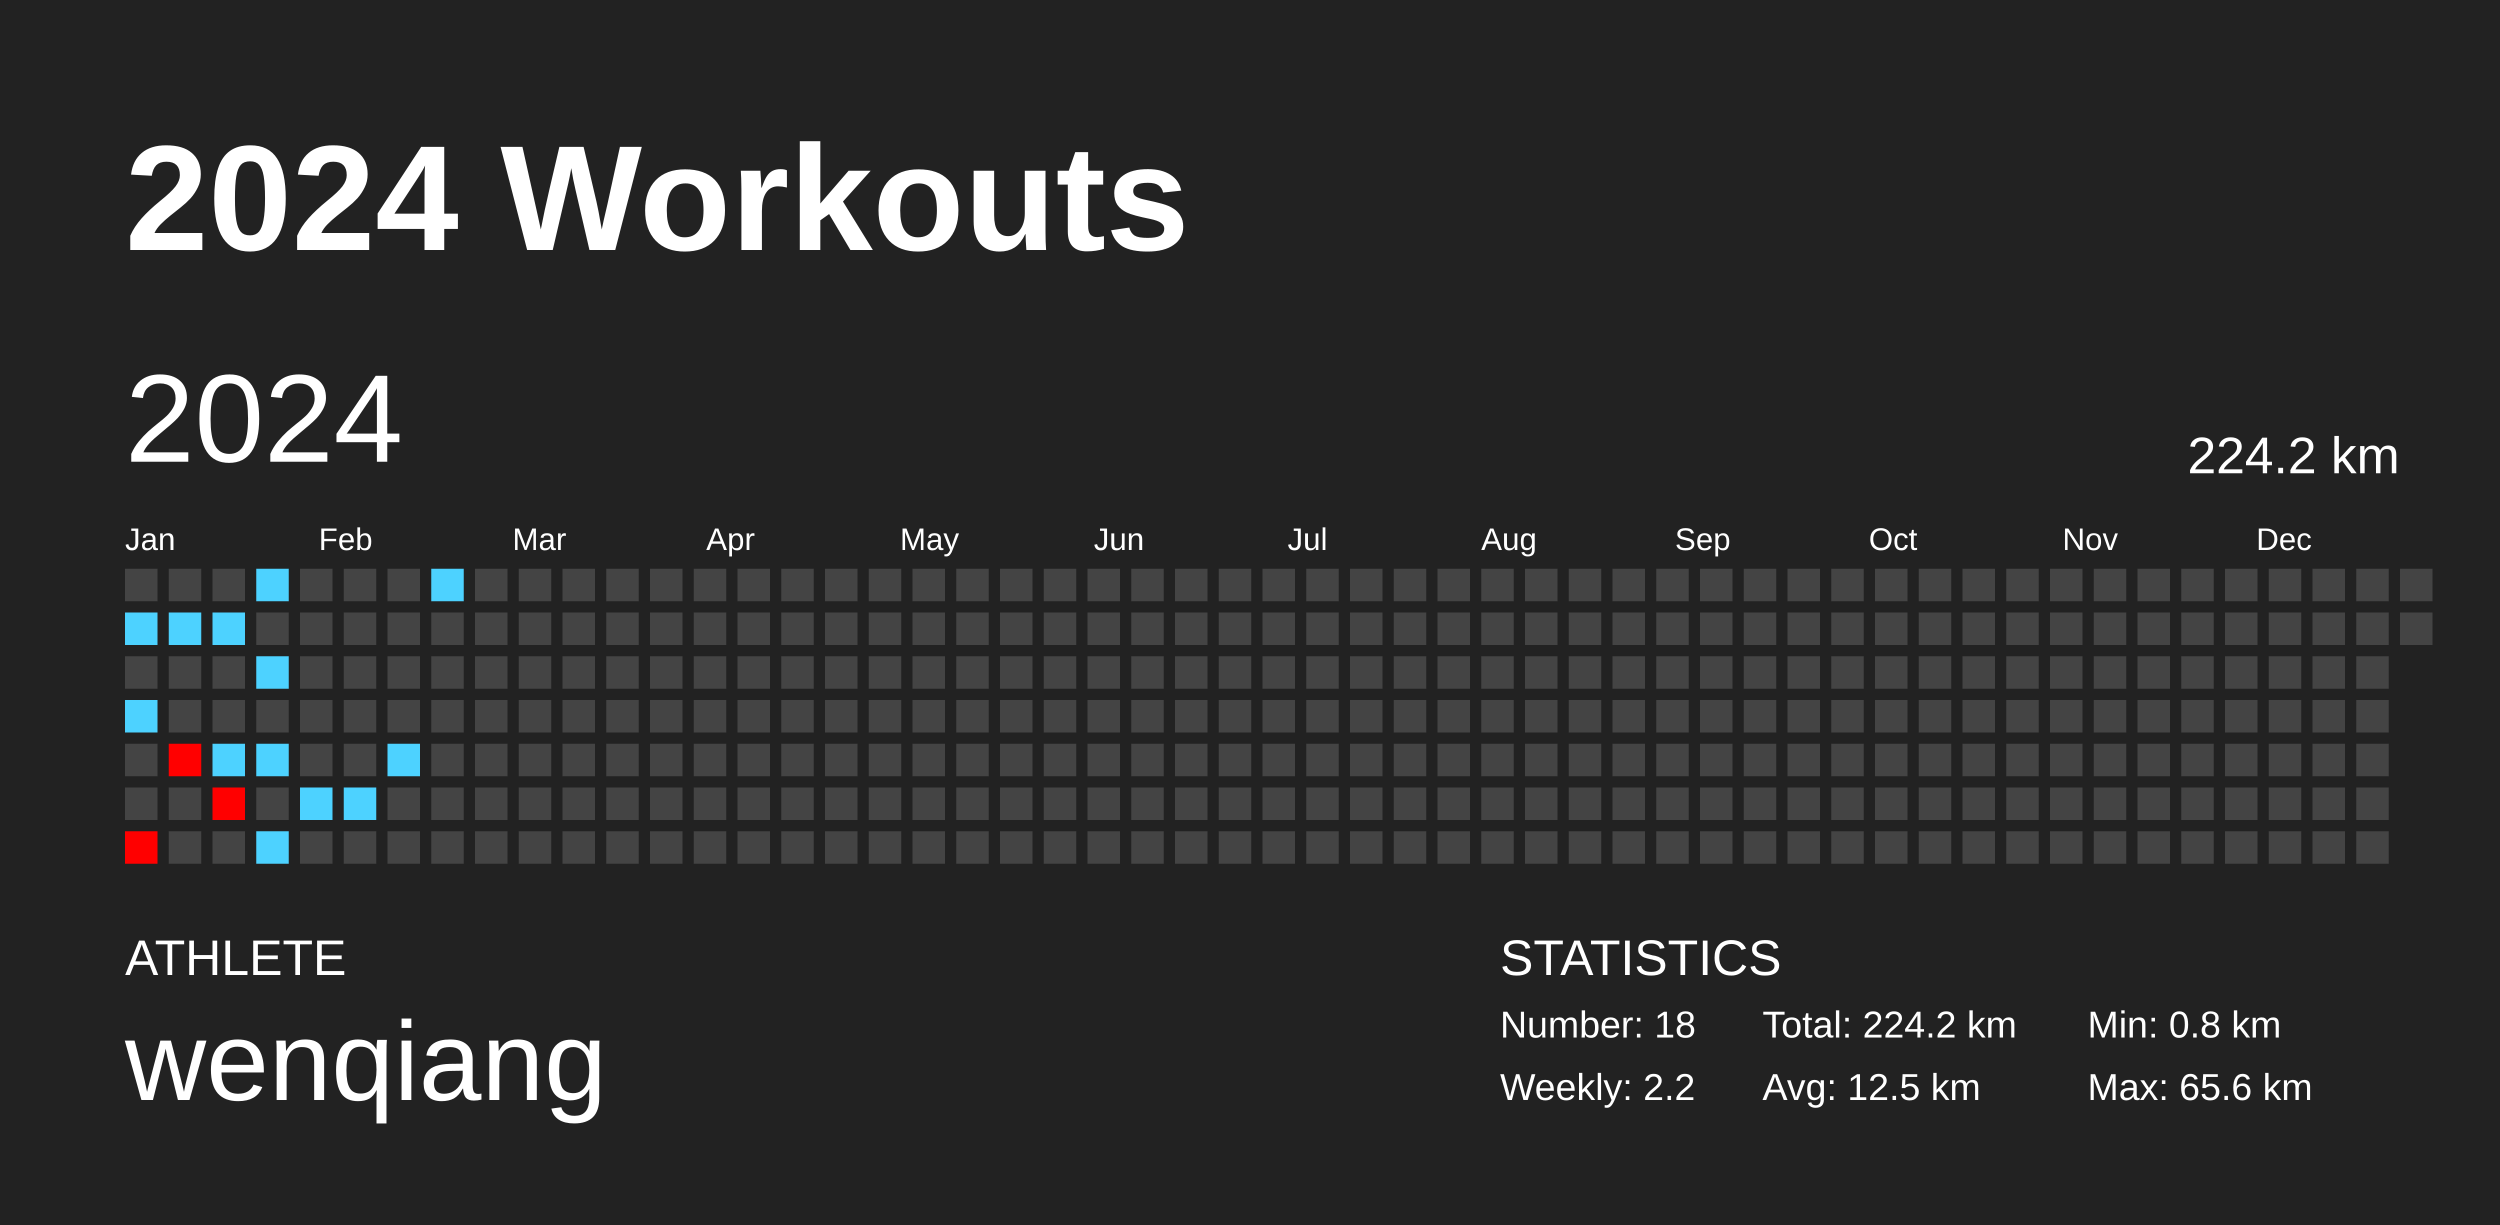
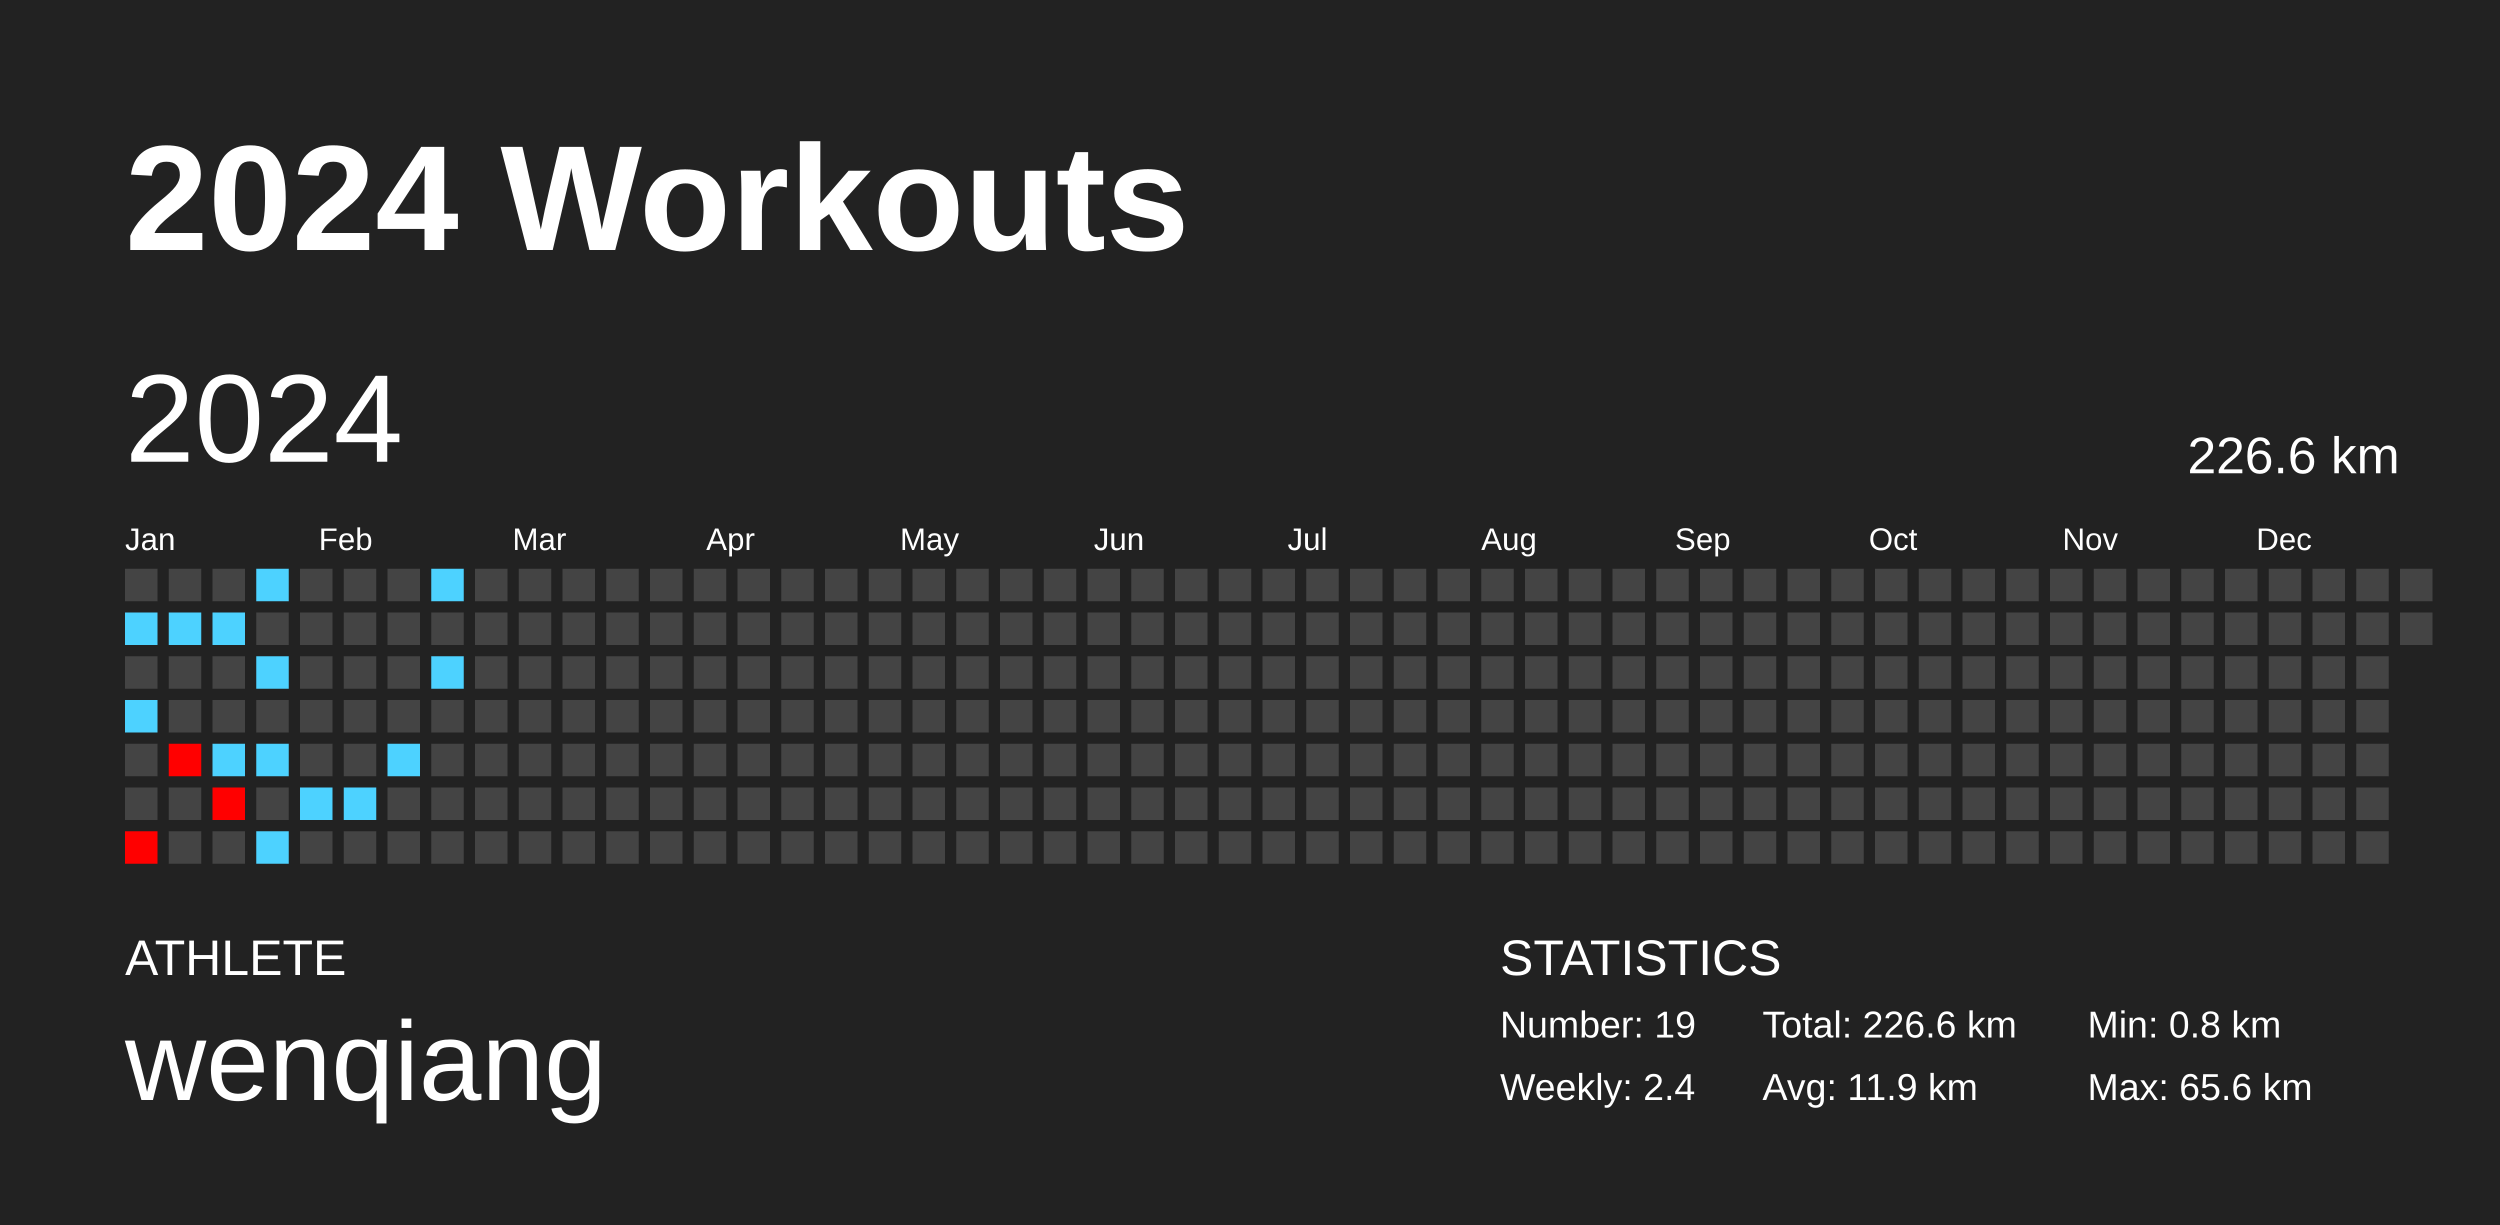
<svg xmlns="http://www.w3.org/2000/svg" baseProfile="full" height="98mm" version="1.1" viewBox="0,0,200,98" width="200mm">
  <defs />
  <rect fill="#222222" height="98" width="200" x="0" y="0" />
  <text fill="#FFFFFF" style="font-size:12px; font-family:Arial; font-weight:bold;" x="10" y="20">2024 Workouts</text>
  <text fill="#FFFFFF" style="font-size:4px; font-family:Arial" x="10" y="78">ATHLETE</text>
  <text fill="#FFFFFF" style="font-size:9px; font-family:Arial" x="10" y="88">wenqiang</text>
  <text fill="#FFFFFF" style="font-size:4px; font-family:Arial" x="120" y="78">STATISTICS</text>
-   <text fill="#FFFFFF" style="font-size:3px; font-family:Arial" x="120" y="83">Number: 18</text>
-   <text fill="#FFFFFF" style="font-size:3px; font-family:Arial" x="120" y="88">Weekly: 2.2</text>
-   <text fill="#FFFFFF" style="font-size:3px; font-family:Arial" x="141" y="83">Total: 224.2 km</text>
-   <text fill="#FFFFFF" style="font-size:3px; font-family:Arial" x="141" y="88">Avg: 12.5 km</text>
+   <text fill="#FFFFFF" style="font-size:3px; font-family:Arial" x="120" y="83">Number: 19</text>
+   <text fill="#FFFFFF" style="font-size:3px; font-family:Arial" x="120" y="88">Weekly: 2.4</text>
+   <text fill="#FFFFFF" style="font-size:3px; font-family:Arial" x="141" y="83">Total: 226.6 km</text>
+   <text fill="#FFFFFF" style="font-size:3px; font-family:Arial" x="141" y="88">Avg: 11.9 km</text>
  <text fill="#FFFFFF" style="font-size:3px; font-family:Arial" x="167" y="83">Min: 0.8 km</text>
  <text fill="#FFFFFF" style="font-size:3px; font-family:Arial" x="167" y="88">Max: 65.6 km</text>
  <text dominant-baseline="hanging" fill="#FFFFFF" style="font-size:10.0px; font-family:Arial;" x="10" y="30">2024</text>
-   <text dominant-baseline="hanging" fill="#FFFFFF" style="font-size:4.125px; font-family:Arial;" x="175" y="35">224.2 km</text>
+   <text dominant-baseline="hanging" fill="#FFFFFF" style="font-size:4.125px; font-family:Arial;" x="175" y="35">226.6 km</text>
  <text fill="#FFFFFF" style="font-size:2.5px; font-family:Arial" x="10.0" y="44">Jan</text>
  <text fill="#FFFFFF" style="font-size:2.5px; font-family:Arial" x="25.5" y="44">Feb</text>
  <text fill="#FFFFFF" style="font-size:2.5px; font-family:Arial" x="41.0" y="44">Mar</text>
  <text fill="#FFFFFF" style="font-size:2.5px; font-family:Arial" x="56.5" y="44">Apr</text>
  <text fill="#FFFFFF" style="font-size:2.5px; font-family:Arial" x="72.0" y="44">May</text>
  <text fill="#FFFFFF" style="font-size:2.5px; font-family:Arial" x="87.5" y="44">Jun</text>
  <text fill="#FFFFFF" style="font-size:2.5px; font-family:Arial" x="103.0" y="44">Jul</text>
  <text fill="#FFFFFF" style="font-size:2.5px; font-family:Arial" x="118.5" y="44">Aug</text>
  <text fill="#FFFFFF" style="font-size:2.5px; font-family:Arial" x="134.0" y="44">Sep</text>
  <text fill="#FFFFFF" style="font-size:2.5px; font-family:Arial" x="149.5" y="44">Oct</text>
  <text fill="#FFFFFF" style="font-size:2.5px; font-family:Arial" x="165.0" y="44">Nov</text>
  <text fill="#FFFFFF" style="font-size:2.5px; font-family:Arial" x="180.5" y="44">Dec</text>
  <rect fill="#444444" height="2.6" width="2.6" x="10.0" y="45.5" />
  <rect fill="#4dd2ff" height="2.6" width="2.6" x="10.0" y="49.0" />
  <rect fill="#444444" height="2.6" width="2.6" x="10.0" y="52.5" />
  <rect fill="#4dd2ff" height="2.6" width="2.6" x="10.0" y="56.0" />
  <rect fill="#444444" height="2.6" width="2.6" x="10.0" y="59.5" />
  <rect fill="#444444" height="2.6" width="2.6" x="10.0" y="63.0" />
  <rect fill="red" height="2.6" width="2.6" x="10.0" y="66.5" />
  <rect fill="#444444" height="2.6" width="2.6" x="13.5" y="45.5" />
  <rect fill="#4dd2ff" height="2.6" width="2.6" x="13.5" y="49.0" />
  <rect fill="#444444" height="2.6" width="2.6" x="13.5" y="52.5" />
  <rect fill="#444444" height="2.6" width="2.6" x="13.5" y="56.0" />
  <rect fill="red" height="2.6" width="2.6" x="13.5" y="59.5" />
  <rect fill="#444444" height="2.6" width="2.6" x="13.5" y="63.0" />
  <rect fill="#444444" height="2.6" width="2.6" x="13.5" y="66.5" />
  <rect fill="#444444" height="2.6" width="2.6" x="17.0" y="45.5" />
  <rect fill="#4dd2ff" height="2.6" width="2.6" x="17.0" y="49.0" />
  <rect fill="#444444" height="2.6" width="2.6" x="17.0" y="52.5" />
  <rect fill="#444444" height="2.6" width="2.6" x="17.0" y="56.0" />
  <rect fill="#4dd2ff" height="2.6" width="2.6" x="17.0" y="59.5" />
  <rect fill="red" height="2.6" width="2.6" x="17.0" y="63.0" />
  <rect fill="#444444" height="2.6" width="2.6" x="17.0" y="66.5" />
  <rect fill="#4dd2ff" height="2.6" width="2.6" x="20.5" y="45.5" />
  <rect fill="#444444" height="2.6" width="2.6" x="20.5" y="49.0" />
  <rect fill="#4dd2ff" height="2.6" width="2.6" x="20.5" y="52.5" />
  <rect fill="#444444" height="2.6" width="2.6" x="20.5" y="56.0" />
  <rect fill="#4dd2ff" height="2.6" width="2.6" x="20.5" y="59.5" />
  <rect fill="#444444" height="2.6" width="2.6" x="20.5" y="63.0" />
  <rect fill="#4dd2ff" height="2.6" width="2.6" x="20.5" y="66.5" />
  <rect fill="#444444" height="2.6" width="2.6" x="24.0" y="45.5" />
  <rect fill="#444444" height="2.6" width="2.6" x="24.0" y="49.0" />
  <rect fill="#444444" height="2.6" width="2.6" x="24.0" y="52.5" />
  <rect fill="#444444" height="2.6" width="2.6" x="24.0" y="56.0" />
  <rect fill="#444444" height="2.6" width="2.6" x="24.0" y="59.5" />
  <rect fill="#4dd2ff" height="2.6" width="2.6" x="24.0" y="63.0" />
  <rect fill="#444444" height="2.6" width="2.6" x="24.0" y="66.5" />
  <rect fill="#444444" height="2.6" width="2.6" x="27.5" y="45.5" />
  <rect fill="#444444" height="2.6" width="2.6" x="27.5" y="49.0" />
  <rect fill="#444444" height="2.6" width="2.6" x="27.5" y="52.5" />
  <rect fill="#444444" height="2.6" width="2.6" x="27.5" y="56.0" />
  <rect fill="#444444" height="2.6" width="2.6" x="27.5" y="59.5" />
  <rect fill="#4dd2ff" height="2.6" width="2.6" x="27.5" y="63.0" />
  <rect fill="#444444" height="2.6" width="2.6" x="27.5" y="66.5" />
  <rect fill="#444444" height="2.6" width="2.6" x="31.0" y="45.5" />
  <rect fill="#444444" height="2.6" width="2.6" x="31.0" y="49.0" />
  <rect fill="#444444" height="2.6" width="2.6" x="31.0" y="52.5" />
  <rect fill="#444444" height="2.6" width="2.6" x="31.0" y="56.0" />
  <rect fill="#4dd2ff" height="2.6" width="2.6" x="31.0" y="59.5" />
  <rect fill="#444444" height="2.6" width="2.6" x="31.0" y="63.0" />
  <rect fill="#444444" height="2.6" width="2.6" x="31.0" y="66.5" />
  <rect fill="#4dd2ff" height="2.6" width="2.6" x="34.5" y="45.5" />
  <rect fill="#444444" height="2.6" width="2.6" x="34.5" y="49.0" />
-   <rect fill="#444444" height="2.6" width="2.6" x="34.5" y="52.5" />
+   <rect fill="#4dd2ff" height="2.6" width="2.6" x="34.5" y="52.5" />
  <rect fill="#444444" height="2.6" width="2.6" x="34.5" y="56.0" />
  <rect fill="#444444" height="2.6" width="2.6" x="34.5" y="59.5" />
  <rect fill="#444444" height="2.6" width="2.6" x="34.5" y="63.0" />
  <rect fill="#444444" height="2.6" width="2.6" x="34.5" y="66.5" />
  <rect fill="#444444" height="2.6" width="2.6" x="38.0" y="45.5" />
  <rect fill="#444444" height="2.6" width="2.6" x="38.0" y="49.0" />
  <rect fill="#444444" height="2.6" width="2.6" x="38.0" y="52.5" />
  <rect fill="#444444" height="2.6" width="2.6" x="38.0" y="56.0" />
  <rect fill="#444444" height="2.6" width="2.6" x="38.0" y="59.5" />
  <rect fill="#444444" height="2.6" width="2.6" x="38.0" y="63.0" />
  <rect fill="#444444" height="2.6" width="2.6" x="38.0" y="66.5" />
  <rect fill="#444444" height="2.6" width="2.6" x="41.5" y="45.5" />
  <rect fill="#444444" height="2.6" width="2.6" x="41.5" y="49.0" />
  <rect fill="#444444" height="2.6" width="2.6" x="41.5" y="52.5" />
  <rect fill="#444444" height="2.6" width="2.6" x="41.5" y="56.0" />
  <rect fill="#444444" height="2.6" width="2.6" x="41.5" y="59.5" />
  <rect fill="#444444" height="2.6" width="2.6" x="41.5" y="63.0" />
  <rect fill="#444444" height="2.6" width="2.6" x="41.5" y="66.5" />
  <rect fill="#444444" height="2.6" width="2.6" x="45.0" y="45.5" />
  <rect fill="#444444" height="2.6" width="2.6" x="45.0" y="49.0" />
  <rect fill="#444444" height="2.6" width="2.6" x="45.0" y="52.5" />
  <rect fill="#444444" height="2.6" width="2.6" x="45.0" y="56.0" />
  <rect fill="#444444" height="2.6" width="2.6" x="45.0" y="59.5" />
  <rect fill="#444444" height="2.6" width="2.6" x="45.0" y="63.0" />
  <rect fill="#444444" height="2.6" width="2.6" x="45.0" y="66.5" />
  <rect fill="#444444" height="2.6" width="2.6" x="48.5" y="45.5" />
  <rect fill="#444444" height="2.6" width="2.6" x="48.5" y="49.0" />
  <rect fill="#444444" height="2.6" width="2.6" x="48.5" y="52.5" />
  <rect fill="#444444" height="2.6" width="2.6" x="48.5" y="56.0" />
  <rect fill="#444444" height="2.6" width="2.6" x="48.5" y="59.5" />
  <rect fill="#444444" height="2.6" width="2.6" x="48.5" y="63.0" />
  <rect fill="#444444" height="2.6" width="2.6" x="48.5" y="66.5" />
  <rect fill="#444444" height="2.6" width="2.6" x="52.0" y="45.5" />
  <rect fill="#444444" height="2.6" width="2.6" x="52.0" y="49.0" />
  <rect fill="#444444" height="2.6" width="2.6" x="52.0" y="52.5" />
  <rect fill="#444444" height="2.6" width="2.6" x="52.0" y="56.0" />
  <rect fill="#444444" height="2.6" width="2.6" x="52.0" y="59.5" />
  <rect fill="#444444" height="2.6" width="2.6" x="52.0" y="63.0" />
  <rect fill="#444444" height="2.6" width="2.6" x="52.0" y="66.5" />
  <rect fill="#444444" height="2.6" width="2.6" x="55.5" y="45.5" />
  <rect fill="#444444" height="2.6" width="2.6" x="55.5" y="49.0" />
  <rect fill="#444444" height="2.6" width="2.6" x="55.5" y="52.5" />
  <rect fill="#444444" height="2.6" width="2.6" x="55.5" y="56.0" />
  <rect fill="#444444" height="2.6" width="2.6" x="55.5" y="59.5" />
  <rect fill="#444444" height="2.6" width="2.6" x="55.5" y="63.0" />
  <rect fill="#444444" height="2.6" width="2.6" x="55.5" y="66.5" />
  <rect fill="#444444" height="2.6" width="2.6" x="59.0" y="45.5" />
  <rect fill="#444444" height="2.6" width="2.6" x="59.0" y="49.0" />
  <rect fill="#444444" height="2.6" width="2.6" x="59.0" y="52.5" />
  <rect fill="#444444" height="2.6" width="2.6" x="59.0" y="56.0" />
  <rect fill="#444444" height="2.6" width="2.6" x="59.0" y="59.5" />
  <rect fill="#444444" height="2.6" width="2.6" x="59.0" y="63.0" />
  <rect fill="#444444" height="2.6" width="2.6" x="59.0" y="66.5" />
  <rect fill="#444444" height="2.6" width="2.6" x="62.5" y="45.5" />
  <rect fill="#444444" height="2.6" width="2.6" x="62.5" y="49.0" />
  <rect fill="#444444" height="2.6" width="2.6" x="62.5" y="52.5" />
  <rect fill="#444444" height="2.6" width="2.6" x="62.5" y="56.0" />
  <rect fill="#444444" height="2.6" width="2.6" x="62.5" y="59.5" />
  <rect fill="#444444" height="2.6" width="2.6" x="62.5" y="63.0" />
  <rect fill="#444444" height="2.6" width="2.6" x="62.5" y="66.5" />
  <rect fill="#444444" height="2.6" width="2.6" x="66.0" y="45.5" />
  <rect fill="#444444" height="2.6" width="2.6" x="66.0" y="49.0" />
  <rect fill="#444444" height="2.6" width="2.6" x="66.0" y="52.5" />
  <rect fill="#444444" height="2.6" width="2.6" x="66.0" y="56.0" />
  <rect fill="#444444" height="2.6" width="2.6" x="66.0" y="59.5" />
  <rect fill="#444444" height="2.6" width="2.6" x="66.0" y="63.0" />
  <rect fill="#444444" height="2.6" width="2.6" x="66.0" y="66.5" />
  <rect fill="#444444" height="2.6" width="2.6" x="69.5" y="45.5" />
  <rect fill="#444444" height="2.6" width="2.6" x="69.5" y="49.0" />
  <rect fill="#444444" height="2.6" width="2.6" x="69.5" y="52.5" />
  <rect fill="#444444" height="2.6" width="2.6" x="69.5" y="56.0" />
  <rect fill="#444444" height="2.6" width="2.6" x="69.5" y="59.5" />
  <rect fill="#444444" height="2.6" width="2.6" x="69.5" y="63.0" />
  <rect fill="#444444" height="2.6" width="2.6" x="69.5" y="66.5" />
  <rect fill="#444444" height="2.6" width="2.6" x="73.0" y="45.5" />
  <rect fill="#444444" height="2.6" width="2.6" x="73.0" y="49.0" />
  <rect fill="#444444" height="2.6" width="2.6" x="73.0" y="52.5" />
  <rect fill="#444444" height="2.6" width="2.6" x="73.0" y="56.0" />
  <rect fill="#444444" height="2.6" width="2.6" x="73.0" y="59.5" />
  <rect fill="#444444" height="2.6" width="2.6" x="73.0" y="63.0" />
  <rect fill="#444444" height="2.6" width="2.6" x="73.0" y="66.5" />
  <rect fill="#444444" height="2.6" width="2.6" x="76.5" y="45.5" />
  <rect fill="#444444" height="2.6" width="2.6" x="76.5" y="49.0" />
  <rect fill="#444444" height="2.6" width="2.6" x="76.5" y="52.5" />
  <rect fill="#444444" height="2.6" width="2.6" x="76.5" y="56.0" />
  <rect fill="#444444" height="2.6" width="2.6" x="76.5" y="59.5" />
  <rect fill="#444444" height="2.6" width="2.6" x="76.5" y="63.0" />
  <rect fill="#444444" height="2.6" width="2.6" x="76.5" y="66.5" />
  <rect fill="#444444" height="2.6" width="2.6" x="80.0" y="45.5" />
  <rect fill="#444444" height="2.6" width="2.6" x="80.0" y="49.0" />
  <rect fill="#444444" height="2.6" width="2.6" x="80.0" y="52.5" />
  <rect fill="#444444" height="2.6" width="2.6" x="80.0" y="56.0" />
  <rect fill="#444444" height="2.6" width="2.6" x="80.0" y="59.5" />
  <rect fill="#444444" height="2.6" width="2.6" x="80.0" y="63.0" />
  <rect fill="#444444" height="2.6" width="2.6" x="80.0" y="66.5" />
  <rect fill="#444444" height="2.6" width="2.6" x="83.5" y="45.5" />
  <rect fill="#444444" height="2.6" width="2.6" x="83.5" y="49.0" />
  <rect fill="#444444" height="2.6" width="2.6" x="83.5" y="52.5" />
  <rect fill="#444444" height="2.6" width="2.6" x="83.5" y="56.0" />
  <rect fill="#444444" height="2.6" width="2.6" x="83.5" y="59.5" />
  <rect fill="#444444" height="2.6" width="2.6" x="83.5" y="63.0" />
  <rect fill="#444444" height="2.6" width="2.6" x="83.5" y="66.5" />
  <rect fill="#444444" height="2.6" width="2.6" x="87.0" y="45.5" />
  <rect fill="#444444" height="2.6" width="2.6" x="87.0" y="49.0" />
  <rect fill="#444444" height="2.6" width="2.6" x="87.0" y="52.5" />
  <rect fill="#444444" height="2.6" width="2.6" x="87.0" y="56.0" />
  <rect fill="#444444" height="2.6" width="2.6" x="87.0" y="59.5" />
  <rect fill="#444444" height="2.6" width="2.6" x="87.0" y="63.0" />
  <rect fill="#444444" height="2.6" width="2.6" x="87.0" y="66.5" />
  <rect fill="#444444" height="2.6" width="2.6" x="90.5" y="45.5" />
  <rect fill="#444444" height="2.6" width="2.6" x="90.5" y="49.0" />
  <rect fill="#444444" height="2.6" width="2.6" x="90.5" y="52.5" />
  <rect fill="#444444" height="2.6" width="2.6" x="90.5" y="56.0" />
  <rect fill="#444444" height="2.6" width="2.6" x="90.5" y="59.5" />
  <rect fill="#444444" height="2.6" width="2.6" x="90.5" y="63.0" />
  <rect fill="#444444" height="2.6" width="2.6" x="90.5" y="66.5" />
  <rect fill="#444444" height="2.6" width="2.6" x="94.0" y="45.5" />
  <rect fill="#444444" height="2.6" width="2.6" x="94.0" y="49.0" />
  <rect fill="#444444" height="2.6" width="2.6" x="94.0" y="52.5" />
  <rect fill="#444444" height="2.6" width="2.6" x="94.0" y="56.0" />
  <rect fill="#444444" height="2.6" width="2.6" x="94.0" y="59.5" />
  <rect fill="#444444" height="2.6" width="2.6" x="94.0" y="63.0" />
  <rect fill="#444444" height="2.6" width="2.6" x="94.0" y="66.5" />
  <rect fill="#444444" height="2.6" width="2.6" x="97.5" y="45.5" />
  <rect fill="#444444" height="2.6" width="2.6" x="97.5" y="49.0" />
  <rect fill="#444444" height="2.6" width="2.6" x="97.5" y="52.5" />
  <rect fill="#444444" height="2.6" width="2.6" x="97.5" y="56.0" />
  <rect fill="#444444" height="2.6" width="2.6" x="97.5" y="59.5" />
  <rect fill="#444444" height="2.6" width="2.6" x="97.5" y="63.0" />
  <rect fill="#444444" height="2.6" width="2.6" x="97.5" y="66.5" />
  <rect fill="#444444" height="2.6" width="2.6" x="101.0" y="45.5" />
  <rect fill="#444444" height="2.6" width="2.6" x="101.0" y="49.0" />
  <rect fill="#444444" height="2.6" width="2.6" x="101.0" y="52.5" />
  <rect fill="#444444" height="2.6" width="2.6" x="101.0" y="56.0" />
  <rect fill="#444444" height="2.6" width="2.6" x="101.0" y="59.5" />
  <rect fill="#444444" height="2.6" width="2.6" x="101.0" y="63.0" />
  <rect fill="#444444" height="2.6" width="2.6" x="101.0" y="66.5" />
  <rect fill="#444444" height="2.6" width="2.6" x="104.5" y="45.5" />
  <rect fill="#444444" height="2.6" width="2.6" x="104.5" y="49.0" />
  <rect fill="#444444" height="2.6" width="2.6" x="104.5" y="52.5" />
  <rect fill="#444444" height="2.6" width="2.6" x="104.5" y="56.0" />
  <rect fill="#444444" height="2.6" width="2.6" x="104.5" y="59.5" />
  <rect fill="#444444" height="2.6" width="2.6" x="104.5" y="63.0" />
  <rect fill="#444444" height="2.6" width="2.6" x="104.5" y="66.5" />
  <rect fill="#444444" height="2.6" width="2.6" x="108.0" y="45.5" />
  <rect fill="#444444" height="2.6" width="2.6" x="108.0" y="49.0" />
  <rect fill="#444444" height="2.6" width="2.6" x="108.0" y="52.5" />
  <rect fill="#444444" height="2.6" width="2.6" x="108.0" y="56.0" />
  <rect fill="#444444" height="2.6" width="2.6" x="108.0" y="59.5" />
  <rect fill="#444444" height="2.6" width="2.6" x="108.0" y="63.0" />
  <rect fill="#444444" height="2.6" width="2.6" x="108.0" y="66.5" />
  <rect fill="#444444" height="2.6" width="2.6" x="111.5" y="45.5" />
  <rect fill="#444444" height="2.6" width="2.6" x="111.5" y="49.0" />
  <rect fill="#444444" height="2.6" width="2.6" x="111.5" y="52.5" />
  <rect fill="#444444" height="2.6" width="2.6" x="111.5" y="56.0" />
  <rect fill="#444444" height="2.6" width="2.6" x="111.5" y="59.5" />
  <rect fill="#444444" height="2.6" width="2.6" x="111.5" y="63.0" />
  <rect fill="#444444" height="2.6" width="2.6" x="111.5" y="66.5" />
  <rect fill="#444444" height="2.6" width="2.6" x="115.0" y="45.5" />
  <rect fill="#444444" height="2.6" width="2.6" x="115.0" y="49.0" />
  <rect fill="#444444" height="2.6" width="2.6" x="115.0" y="52.5" />
  <rect fill="#444444" height="2.6" width="2.6" x="115.0" y="56.0" />
  <rect fill="#444444" height="2.6" width="2.6" x="115.0" y="59.5" />
  <rect fill="#444444" height="2.6" width="2.6" x="115.0" y="63.0" />
  <rect fill="#444444" height="2.6" width="2.6" x="115.0" y="66.5" />
  <rect fill="#444444" height="2.6" width="2.6" x="118.5" y="45.5" />
  <rect fill="#444444" height="2.6" width="2.6" x="118.5" y="49.0" />
  <rect fill="#444444" height="2.6" width="2.6" x="118.5" y="52.5" />
  <rect fill="#444444" height="2.6" width="2.6" x="118.5" y="56.0" />
  <rect fill="#444444" height="2.6" width="2.6" x="118.5" y="59.5" />
  <rect fill="#444444" height="2.6" width="2.6" x="118.5" y="63.0" />
  <rect fill="#444444" height="2.6" width="2.6" x="118.5" y="66.5" />
  <rect fill="#444444" height="2.6" width="2.6" x="122.0" y="45.5" />
  <rect fill="#444444" height="2.6" width="2.6" x="122.0" y="49.0" />
  <rect fill="#444444" height="2.6" width="2.6" x="122.0" y="52.5" />
  <rect fill="#444444" height="2.6" width="2.6" x="122.0" y="56.0" />
  <rect fill="#444444" height="2.6" width="2.6" x="122.0" y="59.5" />
  <rect fill="#444444" height="2.6" width="2.6" x="122.0" y="63.0" />
  <rect fill="#444444" height="2.6" width="2.6" x="122.0" y="66.5" />
  <rect fill="#444444" height="2.6" width="2.6" x="125.5" y="45.5" />
  <rect fill="#444444" height="2.6" width="2.6" x="125.5" y="49.0" />
  <rect fill="#444444" height="2.6" width="2.6" x="125.5" y="52.5" />
  <rect fill="#444444" height="2.6" width="2.6" x="125.5" y="56.0" />
  <rect fill="#444444" height="2.6" width="2.6" x="125.5" y="59.5" />
  <rect fill="#444444" height="2.6" width="2.6" x="125.5" y="63.0" />
  <rect fill="#444444" height="2.6" width="2.6" x="125.5" y="66.5" />
  <rect fill="#444444" height="2.6" width="2.6" x="129.0" y="45.5" />
  <rect fill="#444444" height="2.6" width="2.6" x="129.0" y="49.0" />
  <rect fill="#444444" height="2.6" width="2.6" x="129.0" y="52.5" />
  <rect fill="#444444" height="2.6" width="2.6" x="129.0" y="56.0" />
  <rect fill="#444444" height="2.6" width="2.6" x="129.0" y="59.5" />
  <rect fill="#444444" height="2.6" width="2.6" x="129.0" y="63.0" />
  <rect fill="#444444" height="2.6" width="2.6" x="129.0" y="66.5" />
  <rect fill="#444444" height="2.6" width="2.6" x="132.5" y="45.5" />
  <rect fill="#444444" height="2.6" width="2.6" x="132.5" y="49.0" />
  <rect fill="#444444" height="2.6" width="2.6" x="132.5" y="52.5" />
  <rect fill="#444444" height="2.6" width="2.6" x="132.5" y="56.0" />
  <rect fill="#444444" height="2.6" width="2.6" x="132.5" y="59.5" />
  <rect fill="#444444" height="2.6" width="2.6" x="132.5" y="63.0" />
  <rect fill="#444444" height="2.6" width="2.6" x="132.5" y="66.5" />
  <rect fill="#444444" height="2.6" width="2.6" x="136.0" y="45.5" />
  <rect fill="#444444" height="2.6" width="2.6" x="136.0" y="49.0" />
  <rect fill="#444444" height="2.6" width="2.6" x="136.0" y="52.5" />
  <rect fill="#444444" height="2.6" width="2.6" x="136.0" y="56.0" />
  <rect fill="#444444" height="2.6" width="2.6" x="136.0" y="59.5" />
  <rect fill="#444444" height="2.6" width="2.6" x="136.0" y="63.0" />
  <rect fill="#444444" height="2.6" width="2.6" x="136.0" y="66.5" />
  <rect fill="#444444" height="2.6" width="2.6" x="139.5" y="45.5" />
  <rect fill="#444444" height="2.6" width="2.6" x="139.5" y="49.0" />
  <rect fill="#444444" height="2.6" width="2.6" x="139.5" y="52.5" />
  <rect fill="#444444" height="2.6" width="2.6" x="139.5" y="56.0" />
  <rect fill="#444444" height="2.6" width="2.6" x="139.5" y="59.5" />
  <rect fill="#444444" height="2.6" width="2.6" x="139.5" y="63.0" />
  <rect fill="#444444" height="2.6" width="2.6" x="139.5" y="66.5" />
  <rect fill="#444444" height="2.6" width="2.6" x="143.0" y="45.5" />
  <rect fill="#444444" height="2.6" width="2.6" x="143.0" y="49.0" />
  <rect fill="#444444" height="2.6" width="2.6" x="143.0" y="52.5" />
  <rect fill="#444444" height="2.6" width="2.6" x="143.0" y="56.0" />
  <rect fill="#444444" height="2.6" width="2.6" x="143.0" y="59.5" />
  <rect fill="#444444" height="2.6" width="2.6" x="143.0" y="63.0" />
  <rect fill="#444444" height="2.6" width="2.6" x="143.0" y="66.5" />
  <rect fill="#444444" height="2.6" width="2.6" x="146.5" y="45.5" />
  <rect fill="#444444" height="2.6" width="2.6" x="146.5" y="49.0" />
  <rect fill="#444444" height="2.6" width="2.6" x="146.5" y="52.5" />
  <rect fill="#444444" height="2.6" width="2.6" x="146.5" y="56.0" />
  <rect fill="#444444" height="2.6" width="2.6" x="146.5" y="59.5" />
  <rect fill="#444444" height="2.6" width="2.6" x="146.5" y="63.0" />
  <rect fill="#444444" height="2.6" width="2.6" x="146.5" y="66.5" />
  <rect fill="#444444" height="2.6" width="2.6" x="150.0" y="45.5" />
  <rect fill="#444444" height="2.6" width="2.6" x="150.0" y="49.0" />
  <rect fill="#444444" height="2.6" width="2.6" x="150.0" y="52.5" />
  <rect fill="#444444" height="2.6" width="2.6" x="150.0" y="56.0" />
  <rect fill="#444444" height="2.6" width="2.6" x="150.0" y="59.5" />
  <rect fill="#444444" height="2.6" width="2.6" x="150.0" y="63.0" />
  <rect fill="#444444" height="2.6" width="2.6" x="150.0" y="66.5" />
  <rect fill="#444444" height="2.6" width="2.6" x="153.5" y="45.5" />
  <rect fill="#444444" height="2.6" width="2.6" x="153.5" y="49.0" />
  <rect fill="#444444" height="2.6" width="2.6" x="153.5" y="52.5" />
  <rect fill="#444444" height="2.6" width="2.6" x="153.5" y="56.0" />
  <rect fill="#444444" height="2.6" width="2.6" x="153.5" y="59.5" />
  <rect fill="#444444" height="2.6" width="2.6" x="153.5" y="63.0" />
  <rect fill="#444444" height="2.6" width="2.6" x="153.5" y="66.5" />
  <rect fill="#444444" height="2.6" width="2.6" x="157.0" y="45.5" />
  <rect fill="#444444" height="2.6" width="2.6" x="157.0" y="49.0" />
  <rect fill="#444444" height="2.6" width="2.6" x="157.0" y="52.5" />
  <rect fill="#444444" height="2.6" width="2.6" x="157.0" y="56.0" />
  <rect fill="#444444" height="2.6" width="2.6" x="157.0" y="59.5" />
  <rect fill="#444444" height="2.6" width="2.6" x="157.0" y="63.0" />
  <rect fill="#444444" height="2.6" width="2.6" x="157.0" y="66.5" />
  <rect fill="#444444" height="2.6" width="2.6" x="160.5" y="45.5" />
  <rect fill="#444444" height="2.6" width="2.6" x="160.5" y="49.0" />
  <rect fill="#444444" height="2.6" width="2.6" x="160.5" y="52.5" />
  <rect fill="#444444" height="2.6" width="2.6" x="160.5" y="56.0" />
  <rect fill="#444444" height="2.6" width="2.6" x="160.5" y="59.5" />
  <rect fill="#444444" height="2.6" width="2.6" x="160.5" y="63.0" />
  <rect fill="#444444" height="2.6" width="2.6" x="160.5" y="66.5" />
  <rect fill="#444444" height="2.6" width="2.6" x="164.0" y="45.5" />
  <rect fill="#444444" height="2.6" width="2.6" x="164.0" y="49.0" />
  <rect fill="#444444" height="2.6" width="2.6" x="164.0" y="52.5" />
  <rect fill="#444444" height="2.6" width="2.6" x="164.0" y="56.0" />
  <rect fill="#444444" height="2.6" width="2.6" x="164.0" y="59.5" />
  <rect fill="#444444" height="2.6" width="2.6" x="164.0" y="63.0" />
  <rect fill="#444444" height="2.6" width="2.6" x="164.0" y="66.5" />
  <rect fill="#444444" height="2.6" width="2.6" x="167.5" y="45.5" />
  <rect fill="#444444" height="2.6" width="2.6" x="167.5" y="49.0" />
  <rect fill="#444444" height="2.6" width="2.6" x="167.5" y="52.5" />
  <rect fill="#444444" height="2.6" width="2.6" x="167.5" y="56.0" />
  <rect fill="#444444" height="2.6" width="2.6" x="167.5" y="59.5" />
  <rect fill="#444444" height="2.6" width="2.6" x="167.5" y="63.0" />
  <rect fill="#444444" height="2.6" width="2.6" x="167.5" y="66.5" />
  <rect fill="#444444" height="2.6" width="2.6" x="171.0" y="45.5" />
  <rect fill="#444444" height="2.6" width="2.6" x="171.0" y="49.0" />
  <rect fill="#444444" height="2.6" width="2.6" x="171.0" y="52.5" />
  <rect fill="#444444" height="2.6" width="2.6" x="171.0" y="56.0" />
  <rect fill="#444444" height="2.6" width="2.6" x="171.0" y="59.5" />
  <rect fill="#444444" height="2.6" width="2.6" x="171.0" y="63.0" />
  <rect fill="#444444" height="2.6" width="2.6" x="171.0" y="66.5" />
  <rect fill="#444444" height="2.6" width="2.6" x="174.5" y="45.5" />
  <rect fill="#444444" height="2.6" width="2.6" x="174.5" y="49.0" />
  <rect fill="#444444" height="2.6" width="2.6" x="174.5" y="52.5" />
  <rect fill="#444444" height="2.6" width="2.6" x="174.5" y="56.0" />
  <rect fill="#444444" height="2.6" width="2.6" x="174.5" y="59.5" />
  <rect fill="#444444" height="2.6" width="2.6" x="174.5" y="63.0" />
  <rect fill="#444444" height="2.6" width="2.6" x="174.5" y="66.5" />
  <rect fill="#444444" height="2.6" width="2.6" x="178.0" y="45.5" />
  <rect fill="#444444" height="2.6" width="2.6" x="178.0" y="49.0" />
  <rect fill="#444444" height="2.6" width="2.6" x="178.0" y="52.5" />
  <rect fill="#444444" height="2.6" width="2.6" x="178.0" y="56.0" />
  <rect fill="#444444" height="2.6" width="2.6" x="178.0" y="59.5" />
  <rect fill="#444444" height="2.6" width="2.6" x="178.0" y="63.0" />
  <rect fill="#444444" height="2.6" width="2.6" x="178.0" y="66.5" />
  <rect fill="#444444" height="2.6" width="2.6" x="181.5" y="45.5" />
  <rect fill="#444444" height="2.6" width="2.6" x="181.5" y="49.0" />
  <rect fill="#444444" height="2.6" width="2.6" x="181.5" y="52.5" />
  <rect fill="#444444" height="2.6" width="2.6" x="181.5" y="56.0" />
  <rect fill="#444444" height="2.6" width="2.6" x="181.5" y="59.5" />
  <rect fill="#444444" height="2.6" width="2.6" x="181.5" y="63.0" />
  <rect fill="#444444" height="2.6" width="2.6" x="181.5" y="66.5" />
  <rect fill="#444444" height="2.6" width="2.6" x="185.0" y="45.5" />
  <rect fill="#444444" height="2.6" width="2.6" x="185.0" y="49.0" />
  <rect fill="#444444" height="2.6" width="2.6" x="185.0" y="52.5" />
  <rect fill="#444444" height="2.6" width="2.6" x="185.0" y="56.0" />
  <rect fill="#444444" height="2.6" width="2.6" x="185.0" y="59.5" />
  <rect fill="#444444" height="2.6" width="2.6" x="185.0" y="63.0" />
  <rect fill="#444444" height="2.6" width="2.6" x="185.0" y="66.5" />
  <rect fill="#444444" height="2.6" width="2.6" x="188.5" y="45.5" />
  <rect fill="#444444" height="2.6" width="2.6" x="188.5" y="49.0" />
  <rect fill="#444444" height="2.6" width="2.6" x="188.5" y="52.5" />
  <rect fill="#444444" height="2.6" width="2.6" x="188.5" y="56.0" />
  <rect fill="#444444" height="2.6" width="2.6" x="188.5" y="59.5" />
  <rect fill="#444444" height="2.6" width="2.6" x="188.5" y="63.0" />
  <rect fill="#444444" height="2.6" width="2.6" x="188.5" y="66.5" />
  <rect fill="#444444" height="2.6" width="2.6" x="192.0" y="45.5" />
  <rect fill="#444444" height="2.6" width="2.6" x="192.0" y="49.0" />
</svg>
